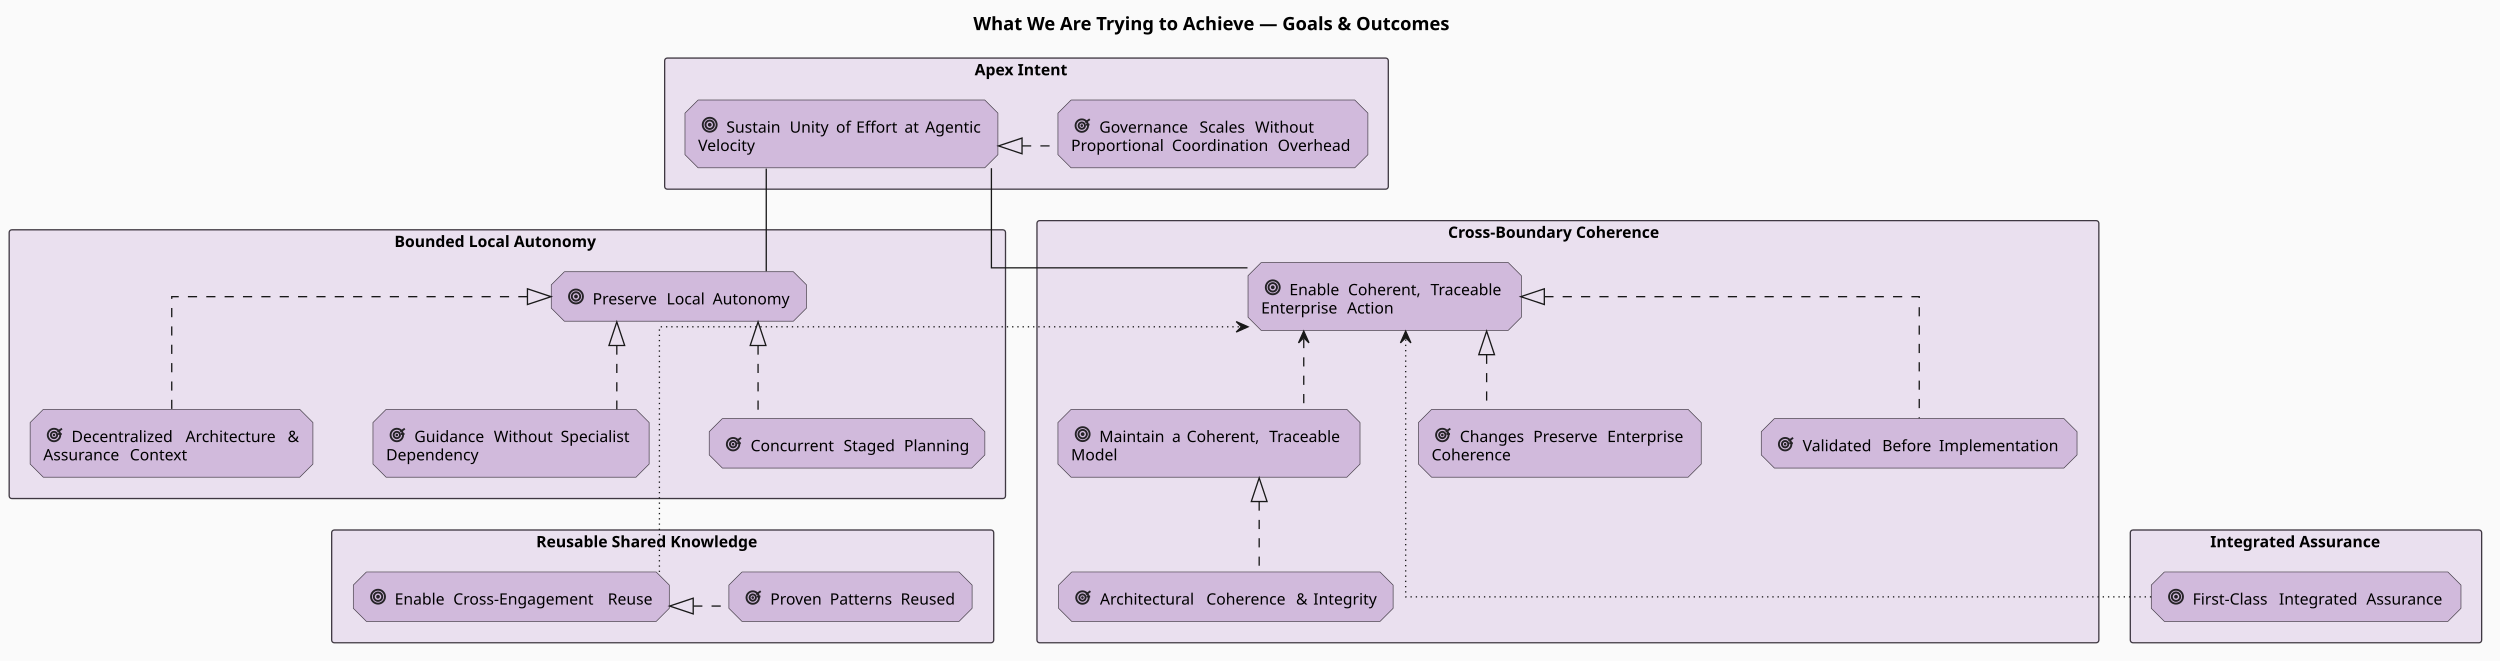
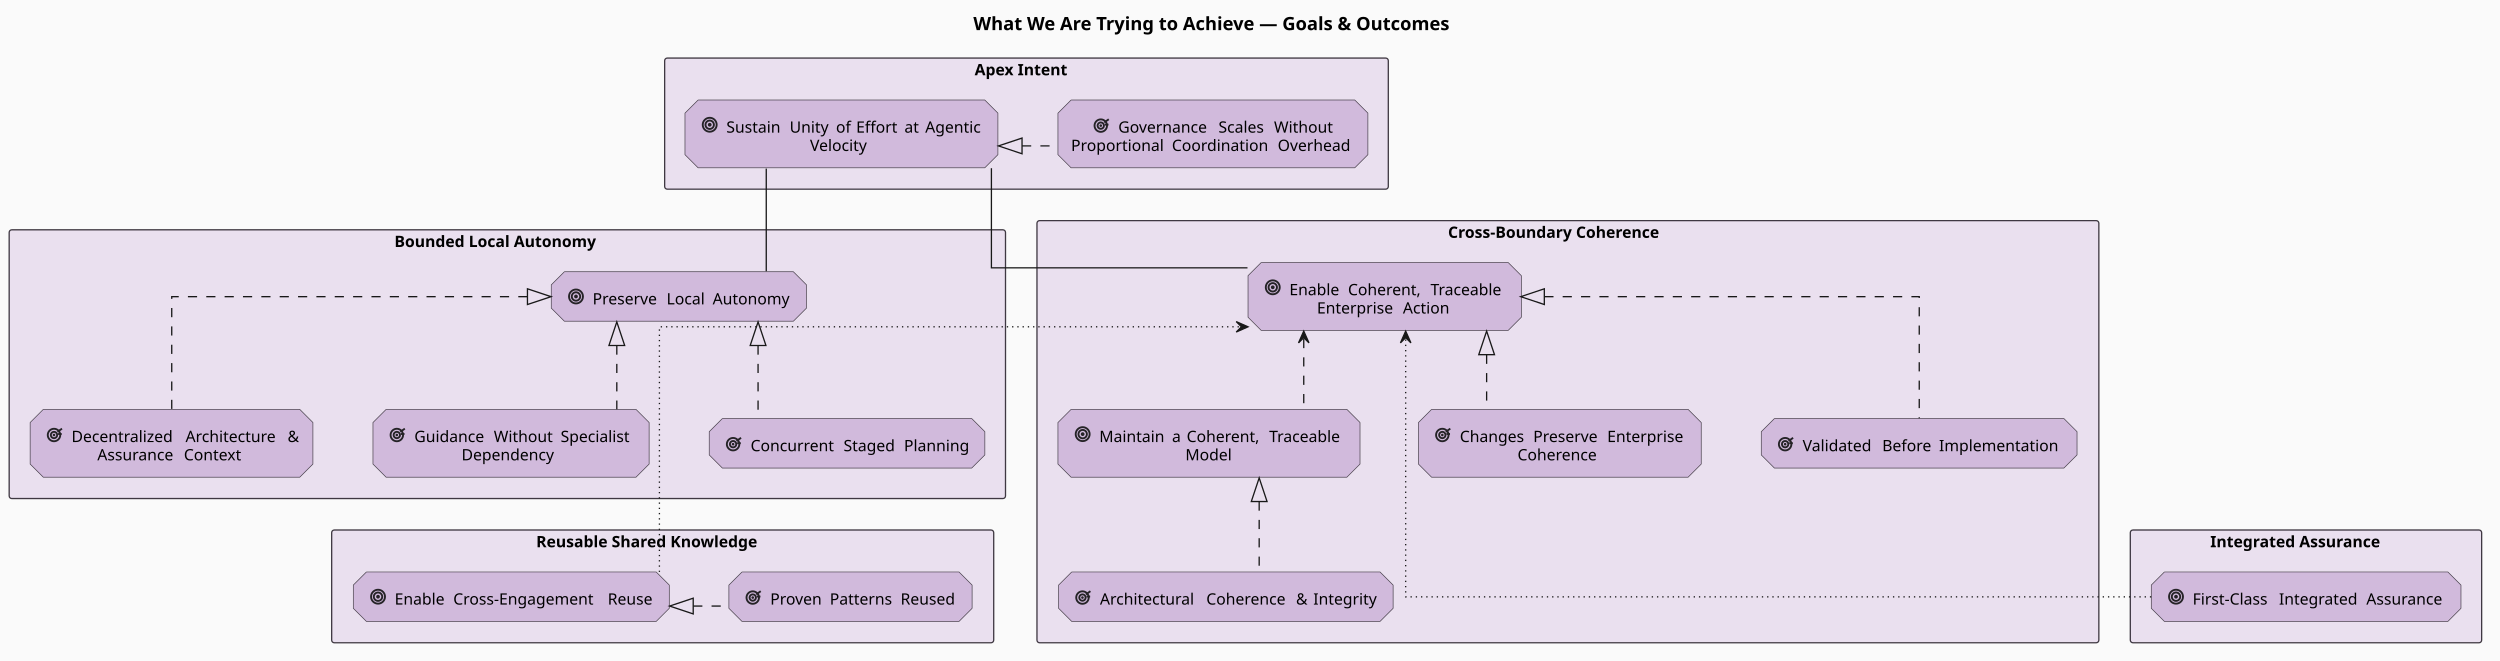
<svg xmlns="http://www.w3.org/2000/svg" contentStyleType="text/css" data-diagram-type="DESCRIPTION" height="504px" preserveAspectRatio="none" style="width:1907px;height:504px;background:#FAFAFA;" version="1.1" viewBox="0 0 1907 504" width="1907px" zoomAndPan="magnify">
  <defs />
  <g>
    <rect fill="#FAFAFA" height="504" style="stroke:none;stroke-width:1;" width="1907" x="0" y="0" />
-     <g class="title" data-source-line="43">
+     <g class="title" data-source-line="44">
      <text fill="#000000" font-family="sans-serif" font-size="14" font-weight="700" lengthAdjust="spacing" textLength="415.071" x="742.464" y="22.995">What We Are Trying to Achieve — Goals &amp; Outcomes</text>
    </g>
-     <g class="cluster" data-qualified-name="Apex Intent" data-source-line="45" id="ent0002">
+     <g class="cluster" data-qualified-name="Apex Intent" data-source-line="46" id="ent0002">
      <rect fill="#EAE0EF" height="100" rx="2" ry="2" style="stroke:#3F3842;stroke-width:1;" width="552" x="507" y="44.297" />
      <text fill="#000000" font-family="sans-serif" font-size="12" font-weight="700" lengthAdjust="spacing" textLength="79.096" x="743.452" y="57.435">Apex Intent</text>
    </g>
-     <g class="cluster" data-qualified-name="Bounded Local Autonomy" data-source-line="51" id="ent0006">
+     <g class="cluster" data-qualified-name="Bounded Local Autonomy" data-source-line="52" id="ent0006">
      <rect fill="#EAE0EF" height="205" rx="2" ry="2" style="stroke:#3F3842;stroke-width:1;" width="760" x="7" y="175.297" />
      <text fill="#000000" font-family="sans-serif" font-size="12" font-weight="700" lengthAdjust="spacing" textLength="172.289" x="300.856" y="188.435">Bounded Local Autonomy</text>
    </g>
-     <g class="cluster" data-qualified-name="Cross-Boundary Coherence" data-source-line="61" id="ent0014">
+     <g class="cluster" data-qualified-name="Cross-Boundary Coherence" data-source-line="62" id="ent0014">
      <rect fill="#EAE0EF" height="322" rx="2" ry="2" style="stroke:#3F3842;stroke-width:1;" width="810" x="791" y="168.297" />
      <text fill="#000000" font-family="sans-serif" font-size="12" font-weight="700" lengthAdjust="spacing" textLength="182.9" x="1104.55" y="181.435">Cross-Boundary Coherence</text>
    </g>
-     <g class="cluster" data-qualified-name="Reusable Shared Knowledge" data-source-line="73" id="ent0024">
+     <g class="cluster" data-qualified-name="Reusable Shared Knowledge" data-source-line="74" id="ent0024">
      <rect fill="#EAE0EF" height="86" rx="2" ry="2" style="stroke:#3F3842;stroke-width:1;" width="505" x="253" y="404.297" />
      <text fill="#000000" font-family="sans-serif" font-size="12" font-weight="700" lengthAdjust="spacing" textLength="193.031" x="408.984" y="417.435">Reusable Shared Knowledge</text>
    </g>
-     <g class="cluster" data-qualified-name="Integrated Assurance" data-source-line="79" id="ent0028">
+     <g class="cluster" data-qualified-name="Integrated Assurance" data-source-line="80" id="ent0028">
      <rect fill="#EAE0EF" height="86" rx="2" ry="2" style="stroke:#3F3842;stroke-width:1;" width="268" x="1625" y="404.297" />
      <text fill="#000000" font-family="sans-serif" font-size="12" font-weight="700" lengthAdjust="spacing" textLength="146.057" x="1685.972" y="417.435">Integrated Assurance</text>
    </g>
-     <g class="entity" data-qualified-name="Apex Intent.GOL_FCfDuc" data-source-line="46" id="ent0003">
+     <g class="entity" data-qualified-name="Apex Intent.GOL_FCfDuc" data-source-line="47" id="ent0003">
      <path d="M532.5,76.297 L751.2,76.297 L761.2,86.297 L761.2,117.989 L751.2,127.989 L532.5,127.989 L522.5,117.989 L522.5,86.297 L532.5,76.297" fill="#D1BADC" style="stroke:#3F3842;stroke-width:0.5;" />
      <ellipse cx="541.361" cy="95.158" fill="none" rx="5.317" ry="5.317" style="stroke:#252327;stroke-width:1.44;" />
      <ellipse cx="541.361" cy="95.158" fill="none" rx="3.212" ry="3.212" style="stroke:#252327;stroke-width:1.44;" />
      <ellipse cx="541.361" cy="95.158" fill="#252327" rx="1.44" ry="1.44" style="stroke:none;stroke-width:1.44;" />
      <text fill="#000000" font-family="sans-serif" font-size="12" lengthAdjust="spacing" textLength="3.814" x="550.223" y="101.19"> </text>
      <text fill="#000000" font-family="sans-serif" font-size="12" lengthAdjust="spacing" textLength="44.473" x="554.038" y="101.19">Sustain</text>
      <text fill="#000000" font-family="sans-serif" font-size="12" lengthAdjust="spacing" textLength="3.814" x="598.51" y="101.19"> </text>
      <text fill="#000000" font-family="sans-serif" font-size="12" lengthAdjust="spacing" textLength="31.529" x="602.325" y="101.19">Unity</text>
      <text fill="#000000" font-family="sans-serif" font-size="12" lengthAdjust="spacing" textLength="3.814" x="633.854" y="101.19"> </text>
      <text fill="#000000" font-family="sans-serif" font-size="12" lengthAdjust="spacing" textLength="11.566" x="637.668" y="101.19">of</text>
      <text fill="#000000" font-family="sans-serif" font-size="12" lengthAdjust="spacing" textLength="3.814" x="649.235" y="101.19"> </text>
      <text fill="#000000" font-family="sans-serif" font-size="12" lengthAdjust="spacing" textLength="33.012" x="653.049" y="101.19">Effort</text>
      <text fill="#000000" font-family="sans-serif" font-size="12" lengthAdjust="spacing" textLength="3.814" x="686.061" y="101.19"> </text>
      <text fill="#000000" font-family="sans-serif" font-size="12" lengthAdjust="spacing" textLength="12.059" x="689.875" y="101.19">at</text>
      <text fill="#000000" font-family="sans-serif" font-size="12" lengthAdjust="spacing" textLength="3.814" x="701.934" y="101.19"> </text>
      <text fill="#000000" font-family="sans-serif" font-size="12" lengthAdjust="spacing" textLength="45.451" x="705.749" y="101.19">Agentic</text>
-       <text fill="#000000" font-family="sans-serif" font-size="12" lengthAdjust="spacing" textLength="48.006" x="532.5" y="115.159">Velocity</text>
-     </g>
-     <g class="entity" data-qualified-name="Apex Intent.OUT_aOcRl9" data-source-line="47" id="ent0004">
+       <text fill="#000000" font-family="sans-serif" font-size="12" lengthAdjust="spacing" textLength="48.006" x="617.847" y="115.159">Velocity</text>
+     </g>
+     <g class="entity" data-qualified-name="Apex Intent.OUT_aOcRl9" data-source-line="48" id="ent0004">
      <path d="M817,76.297 L1033.422,76.297 L1043.422,86.297 L1043.422,117.989 L1033.422,127.989 L817,127.989 L807,117.989 L807,86.297 L817,76.297" fill="#D1BADC" style="stroke:#3F3842;stroke-width:0.5;" />
-       <ellipse cx="825.197" cy="95.823" fill="none" rx="4.763" ry="4.763" style="stroke:#252327;stroke-width:1.44;" />
-       <ellipse cx="825.197" cy="95.823" fill="none" rx="2.437" ry="2.437" style="stroke:#252327;stroke-width:1.44;" />
-       <path d="M828.276,93.973 L827.434,92.799 L830.868,90.362 L831.71,91.536" fill="#252327" />
-       <path d="M828.298,94.328 L831.068,94.328 L831.068,95.768 L828.298,95.768" fill="#252327" />
-       <ellipse cx="825.197" cy="95.823" fill="#252327" rx="0.997" ry="0.997" style="stroke:none;stroke-width:1.44;" />
-       <text fill="#000000" font-family="sans-serif" font-size="12" lengthAdjust="spacing" textLength="3.814" x="834.723" y="101.19"> </text>
-       <text fill="#000000" font-family="sans-serif" font-size="12" lengthAdjust="spacing" textLength="72.603" x="838.538" y="101.19">Governance</text>
-       <text fill="#000000" font-family="sans-serif" font-size="12" lengthAdjust="spacing" textLength="3.814" x="911.141" y="101.19"> </text>
-       <text fill="#000000" font-family="sans-serif" font-size="12" lengthAdjust="spacing" textLength="38.537" x="914.956" y="101.19">Scales</text>
-       <text fill="#000000" font-family="sans-serif" font-size="12" lengthAdjust="spacing" textLength="3.814" x="953.493" y="101.19"> </text>
-       <text fill="#000000" font-family="sans-serif" font-size="12" lengthAdjust="spacing" textLength="47.162" x="957.307" y="101.19">Without</text>
+       <ellipse cx="839.673" cy="95.823" fill="none" rx="4.763" ry="4.763" style="stroke:#252327;stroke-width:1.44;" />
+       <ellipse cx="839.673" cy="95.823" fill="none" rx="2.437" ry="2.437" style="stroke:#252327;stroke-width:1.44;" />
+       <path d="M842.753,93.973 L841.911,92.799 L845.345,90.362 L846.187,91.536" fill="#252327" />
+       <path d="M842.775,94.328 L845.544,94.328 L845.544,95.768 L842.775,95.768" fill="#252327" />
+       <ellipse cx="839.673" cy="95.823" fill="#252327" rx="0.997" ry="0.997" style="stroke:none;stroke-width:1.44;" />
+       <text fill="#000000" font-family="sans-serif" font-size="12" lengthAdjust="spacing" textLength="3.814" x="849.199" y="101.19"> </text>
+       <text fill="#000000" font-family="sans-serif" font-size="12" lengthAdjust="spacing" textLength="72.603" x="853.014" y="101.19">Governance</text>
+       <text fill="#000000" font-family="sans-serif" font-size="12" lengthAdjust="spacing" textLength="3.814" x="925.617" y="101.19"> </text>
+       <text fill="#000000" font-family="sans-serif" font-size="12" lengthAdjust="spacing" textLength="38.537" x="929.432" y="101.19">Scales</text>
+       <text fill="#000000" font-family="sans-serif" font-size="12" lengthAdjust="spacing" textLength="3.814" x="967.969" y="101.19"> </text>
+       <text fill="#000000" font-family="sans-serif" font-size="12" lengthAdjust="spacing" textLength="47.162" x="971.783" y="101.19">Without</text>
      <text fill="#000000" font-family="sans-serif" font-size="12" lengthAdjust="spacing" textLength="73.078" x="817" y="115.159">Proportional</text>
      <text fill="#000000" font-family="sans-serif" font-size="12" lengthAdjust="spacing" textLength="3.814" x="890.078" y="115.159"> </text>
      <text fill="#000000" font-family="sans-serif" font-size="12" lengthAdjust="spacing" textLength="76.893" x="893.893" y="115.159">Coordination</text>
      <text fill="#000000" font-family="sans-serif" font-size="12" lengthAdjust="spacing" textLength="3.814" x="970.785" y="115.159"> </text>
      <text fill="#000000" font-family="sans-serif" font-size="12" lengthAdjust="spacing" textLength="58.822" x="974.6" y="115.159">Overhead</text>
    </g>
-     <g class="entity" data-qualified-name="Bounded Local Autonomy.GOL_L4Ceuf" data-source-line="52" id="ent0007">
+     <g class="entity" data-qualified-name="Bounded Local Autonomy.GOL_L4Ceuf" data-source-line="53" id="ent0007">
      <path d="M430.5,207.297 L605.184,207.297 L615.184,217.297 L615.184,235.02 L605.184,245.02 L430.5,245.02 L420.5,235.02 L420.5,217.297 L430.5,207.297" fill="#D1BADC" style="stroke:#3F3842;stroke-width:0.5;" />
      <ellipse cx="439.361" cy="226.158" fill="none" rx="5.317" ry="5.317" style="stroke:#252327;stroke-width:1.44;" />
      <ellipse cx="439.361" cy="226.158" fill="none" rx="3.212" ry="3.212" style="stroke:#252327;stroke-width:1.44;" />
      <ellipse cx="439.361" cy="226.158" fill="#252327" rx="1.44" ry="1.44" style="stroke:none;stroke-width:1.44;" />
      <text fill="#000000" font-family="sans-serif" font-size="12" lengthAdjust="spacing" textLength="3.814" x="448.223" y="232.19"> </text>
      <text fill="#000000" font-family="sans-serif" font-size="12" lengthAdjust="spacing" textLength="52.605" x="452.038" y="232.19">Preserve</text>
      <text fill="#000000" font-family="sans-serif" font-size="12" lengthAdjust="spacing" textLength="3.814" x="504.643" y="232.19"> </text>
      <text fill="#000000" font-family="sans-serif" font-size="12" lengthAdjust="spacing" textLength="31.312" x="508.457" y="232.19">Local</text>
      <text fill="#000000" font-family="sans-serif" font-size="12" lengthAdjust="spacing" textLength="3.814" x="539.77" y="232.19"> </text>
      <text fill="#000000" font-family="sans-serif" font-size="12" lengthAdjust="spacing" textLength="61.6" x="543.584" y="232.19">Autonomy</text>
    </g>
-     <g class="entity" data-qualified-name="Bounded Local Autonomy.OUT_gUhH8d" data-source-line="53" id="ent0008">
+     <g class="entity" data-qualified-name="Bounded Local Autonomy.OUT_gUhH8d" data-source-line="54" id="ent0008">
      <path d="M33,312.297 L228.684,312.297 L238.684,322.297 L238.684,353.989 L228.684,363.989 L33,363.989 L23,353.989 L23,322.297 L33,312.297" fill="#D1BADC" style="stroke:#3F3842;stroke-width:0.5;" />
      <ellipse cx="41.197" cy="331.823" fill="none" rx="4.763" ry="4.763" style="stroke:#252327;stroke-width:1.44;" />
      <ellipse cx="41.197" cy="331.823" fill="none" rx="2.437" ry="2.437" style="stroke:#252327;stroke-width:1.44;" />
      <path d="M44.276,329.973 L43.434,328.799 L46.868,326.362 L47.71,327.536" fill="#252327" />
      <path d="M44.298,330.328 L47.068,330.328 L47.068,331.768 L44.298,331.768" fill="#252327" />
      <ellipse cx="41.197" cy="331.823" fill="#252327" rx="0.997" ry="0.997" style="stroke:none;stroke-width:1.44;" />
      <text fill="#000000" font-family="sans-serif" font-size="12" lengthAdjust="spacing" textLength="3.814" x="50.723" y="337.19"> </text>
      <text fill="#000000" font-family="sans-serif" font-size="12" lengthAdjust="spacing" textLength="83.168" x="54.538" y="337.19">Decentralized</text>
      <text fill="#000000" font-family="sans-serif" font-size="12" lengthAdjust="spacing" textLength="3.814" x="137.706" y="337.19"> </text>
      <text fill="#000000" font-family="sans-serif" font-size="12" lengthAdjust="spacing" textLength="73.992" x="141.52" y="337.19">Architecture</text>
      <text fill="#000000" font-family="sans-serif" font-size="12" lengthAdjust="spacing" textLength="3.814" x="215.512" y="337.19"> </text>
      <text fill="#000000" font-family="sans-serif" font-size="12" lengthAdjust="spacing" textLength="9.357" x="219.327" y="337.19">&amp;</text>
-       <text fill="#000000" font-family="sans-serif" font-size="12" lengthAdjust="spacing" textLength="62.191" x="33" y="351.159">Assurance</text>
-       <text fill="#000000" font-family="sans-serif" font-size="12" lengthAdjust="spacing" textLength="3.814" x="95.191" y="351.159"> </text>
-       <text fill="#000000" font-family="sans-serif" font-size="12" lengthAdjust="spacing" textLength="47.221" x="99.006" y="351.159">Context</text>
-     </g>
-     <g class="entity" data-qualified-name="Bounded Local Autonomy.OUT_FXFGrO" data-source-line="54" id="ent0009">
+       <text fill="#000000" font-family="sans-serif" font-size="12" lengthAdjust="spacing" textLength="62.191" x="74.229" y="351.159">Assurance</text>
+       <text fill="#000000" font-family="sans-serif" font-size="12" lengthAdjust="spacing" textLength="3.814" x="136.42" y="351.159"> </text>
+       <text fill="#000000" font-family="sans-serif" font-size="12" lengthAdjust="spacing" textLength="47.221" x="140.235" y="351.159">Context</text>
+     </g>
+     <g class="entity" data-qualified-name="Bounded Local Autonomy.OUT_FXFGrO" data-source-line="55" id="ent0009">
      <path d="M294.5,312.297 L485.151,312.297 L495.151,322.297 L495.151,353.989 L485.151,363.989 L294.5,363.989 L284.5,353.989 L284.5,322.297 L294.5,312.297" fill="#D1BADC" style="stroke:#3F3842;stroke-width:0.5;" />
      <ellipse cx="302.697" cy="331.823" fill="none" rx="4.763" ry="4.763" style="stroke:#252327;stroke-width:1.44;" />
      <ellipse cx="302.697" cy="331.823" fill="none" rx="2.437" ry="2.437" style="stroke:#252327;stroke-width:1.44;" />
      <path d="M305.776,329.973 L304.935,328.799 L308.368,326.362 L309.21,327.536" fill="#252327" />
      <path d="M305.798,330.328 L308.568,330.328 L308.568,331.768 L305.798,331.768" fill="#252327" />
      <ellipse cx="302.697" cy="331.823" fill="#252327" rx="0.997" ry="0.997" style="stroke:none;stroke-width:1.44;" />
      <text fill="#000000" font-family="sans-serif" font-size="12" lengthAdjust="spacing" textLength="3.814" x="312.223" y="337.19"> </text>
      <text fill="#000000" font-family="sans-serif" font-size="12" lengthAdjust="spacing" textLength="56.795" x="316.038" y="337.19">Guidance</text>
      <text fill="#000000" font-family="sans-serif" font-size="12" lengthAdjust="spacing" textLength="3.814" x="372.832" y="337.19"> </text>
      <text fill="#000000" font-family="sans-serif" font-size="12" lengthAdjust="spacing" textLength="47.162" x="376.647" y="337.19">Without</text>
      <text fill="#000000" font-family="sans-serif" font-size="12" lengthAdjust="spacing" textLength="3.814" x="423.809" y="337.19"> </text>
      <text fill="#000000" font-family="sans-serif" font-size="12" lengthAdjust="spacing" textLength="57.527" x="427.623" y="337.19">Specialist</text>
-       <text fill="#000000" font-family="sans-serif" font-size="12" lengthAdjust="spacing" textLength="75.533" x="294.5" y="351.159">Dependency</text>
-     </g>
-     <g class="entity" data-qualified-name="Bounded Local Autonomy.OUT_620dTh" data-source-line="55" id="ent0010">
+       <text fill="#000000" font-family="sans-serif" font-size="12" lengthAdjust="spacing" textLength="75.533" x="352.059" y="351.159">Dependency</text>
+     </g>
+     <g class="entity" data-qualified-name="Bounded Local Autonomy.OUT_620dTh" data-source-line="56" id="ent0010">
      <path d="M551,319.297 L741.241,319.297 L751.241,329.297 L751.241,347.02 L741.241,357.02 L551,357.02 L541,347.02 L541,329.297 L551,319.297" fill="#D1BADC" style="stroke:#3F3842;stroke-width:0.5;" />
      <ellipse cx="559.197" cy="338.823" fill="none" rx="4.763" ry="4.763" style="stroke:#252327;stroke-width:1.44;" />
      <ellipse cx="559.197" cy="338.823" fill="none" rx="2.437" ry="2.437" style="stroke:#252327;stroke-width:1.44;" />
      <path d="M562.276,336.973 L561.434,335.799 L564.868,333.362 L565.71,334.536" fill="#252327" />
      <path d="M562.298,337.328 L565.068,337.328 L565.068,338.768 L562.298,338.768" fill="#252327" />
      <ellipse cx="559.197" cy="338.823" fill="#252327" rx="0.997" ry="0.997" style="stroke:none;stroke-width:1.44;" />
      <text fill="#000000" font-family="sans-serif" font-size="12" lengthAdjust="spacing" textLength="3.814" x="568.723" y="344.19"> </text>
      <text fill="#000000" font-family="sans-serif" font-size="12" lengthAdjust="spacing" textLength="67.09" x="572.538" y="344.19">Concurrent</text>
      <text fill="#000000" font-family="sans-serif" font-size="12" lengthAdjust="spacing" textLength="3.814" x="639.627" y="344.19"> </text>
      <text fill="#000000" font-family="sans-serif" font-size="12" lengthAdjust="spacing" textLength="42.293" x="643.442" y="344.19">Staged</text>
      <text fill="#000000" font-family="sans-serif" font-size="12" lengthAdjust="spacing" textLength="3.814" x="685.735" y="344.19"> </text>
      <text fill="#000000" font-family="sans-serif" font-size="12" lengthAdjust="spacing" textLength="51.691" x="689.549" y="344.19">Planning</text>
    </g>
-     <g class="entity" data-qualified-name="Cross-Boundary Coherence.GOL_7RZp1S" data-source-line="62" id="ent0015">
+     <g class="entity" data-qualified-name="Cross-Boundary Coherence.GOL_7RZp1S" data-source-line="63" id="ent0015">
      <path d="M962,200.297 L1150.477,200.297 L1160.477,210.297 L1160.477,241.989 L1150.477,251.989 L962,251.989 L952,241.989 L952,210.297 L962,200.297" fill="#D1BADC" style="stroke:#3F3842;stroke-width:0.5;" />
      <ellipse cx="970.861" cy="219.158" fill="none" rx="5.317" ry="5.317" style="stroke:#252327;stroke-width:1.44;" />
      <ellipse cx="970.861" cy="219.158" fill="none" rx="3.212" ry="3.212" style="stroke:#252327;stroke-width:1.44;" />
      <ellipse cx="970.861" cy="219.158" fill="#252327" rx="1.44" ry="1.44" style="stroke:none;stroke-width:1.44;" />
      <text fill="#000000" font-family="sans-serif" font-size="12" lengthAdjust="spacing" textLength="3.814" x="979.723" y="225.19"> </text>
      <text fill="#000000" font-family="sans-serif" font-size="12" lengthAdjust="spacing" textLength="40.875" x="983.538" y="225.19">Enable</text>
      <text fill="#000000" font-family="sans-serif" font-size="12" lengthAdjust="spacing" textLength="3.814" x="1024.412" y="225.19"> </text>
      <text fill="#000000" font-family="sans-serif" font-size="12" lengthAdjust="spacing" textLength="59.15" x="1028.227" y="225.19">Coherent,</text>
      <text fill="#000000" font-family="sans-serif" font-size="12" lengthAdjust="spacing" textLength="3.814" x="1087.377" y="225.19"> </text>
      <text fill="#000000" font-family="sans-serif" font-size="12" lengthAdjust="spacing" textLength="59.285" x="1091.192" y="225.19">Traceable</text>
-       <text fill="#000000" font-family="sans-serif" font-size="12" lengthAdjust="spacing" textLength="61.728" x="962" y="239.159">Enterprise</text>
-       <text fill="#000000" font-family="sans-serif" font-size="12" lengthAdjust="spacing" textLength="3.814" x="1023.729" y="239.159"> </text>
-       <text fill="#000000" font-family="sans-serif" font-size="12" lengthAdjust="spacing" textLength="37.793" x="1027.543" y="239.159">Action</text>
-     </g>
-     <g class="entity" data-qualified-name="Cross-Boundary Coherence.GOL_Po1Qw3" data-source-line="63" id="ent0016">
+       <text fill="#000000" font-family="sans-serif" font-size="12" lengthAdjust="spacing" textLength="61.728" x="1004.571" y="239.159">Enterprise</text>
+       <text fill="#000000" font-family="sans-serif" font-size="12" lengthAdjust="spacing" textLength="3.814" x="1066.299" y="239.159"> </text>
+       <text fill="#000000" font-family="sans-serif" font-size="12" lengthAdjust="spacing" textLength="37.793" x="1070.113" y="239.159">Action</text>
+     </g>
+     <g class="entity" data-qualified-name="Cross-Boundary Coherence.GOL_Po1Qw3" data-source-line="64" id="ent0016">
      <path d="M817,312.297 L1027.415,312.297 L1037.415,322.297 L1037.415,353.989 L1027.415,363.989 L817,363.989 L807,353.989 L807,322.297 L817,312.297" fill="#D1BADC" style="stroke:#3F3842;stroke-width:0.5;" />
      <ellipse cx="825.861" cy="331.158" fill="none" rx="5.317" ry="5.317" style="stroke:#252327;stroke-width:1.44;" />
      <ellipse cx="825.861" cy="331.158" fill="none" rx="3.212" ry="3.212" style="stroke:#252327;stroke-width:1.44;" />
      <ellipse cx="825.861" cy="331.158" fill="#252327" rx="1.44" ry="1.44" style="stroke:none;stroke-width:1.44;" />
      <text fill="#000000" font-family="sans-serif" font-size="12" lengthAdjust="spacing" textLength="3.814" x="834.723" y="337.19"> </text>
      <text fill="#000000" font-family="sans-serif" font-size="12" lengthAdjust="spacing" textLength="51.645" x="838.538" y="337.19">Maintain</text>
      <text fill="#000000" font-family="sans-serif" font-size="12" lengthAdjust="spacing" textLength="3.814" x="890.182" y="337.19"> </text>
      <text fill="#000000" font-family="sans-serif" font-size="12" lengthAdjust="spacing" textLength="7.354" x="893.996" y="337.19">a</text>
      <text fill="#000000" font-family="sans-serif" font-size="12" lengthAdjust="spacing" textLength="3.814" x="901.35" y="337.19"> </text>
      <text fill="#000000" font-family="sans-serif" font-size="12" lengthAdjust="spacing" textLength="59.15" x="905.164" y="337.19">Coherent,</text>
      <text fill="#000000" font-family="sans-serif" font-size="12" lengthAdjust="spacing" textLength="3.814" x="964.315" y="337.19"> </text>
      <text fill="#000000" font-family="sans-serif" font-size="12" lengthAdjust="spacing" textLength="59.285" x="968.129" y="337.19">Traceable</text>
-       <text fill="#000000" font-family="sans-serif" font-size="12" lengthAdjust="spacing" textLength="36.029" x="817" y="351.159">Model</text>
-     </g>
-     <g class="entity" data-qualified-name="Cross-Boundary Coherence.OUT_CzOyck" data-source-line="64" id="ent0017">
+       <text fill="#000000" font-family="sans-serif" font-size="12" lengthAdjust="spacing" textLength="36.029" x="904.193" y="351.159">Model</text>
+     </g>
+     <g class="entity" data-qualified-name="Cross-Boundary Coherence.OUT_CzOyck" data-source-line="65" id="ent0017">
      <path d="M1092,312.297 L1287.696,312.297 L1297.696,322.297 L1297.696,353.989 L1287.696,363.989 L1092,363.989 L1082,353.989 L1082,322.297 L1092,312.297" fill="#D1BADC" style="stroke:#3F3842;stroke-width:0.5;" />
      <ellipse cx="1100.197" cy="331.823" fill="none" rx="4.763" ry="4.763" style="stroke:#252327;stroke-width:1.44;" />
      <ellipse cx="1100.197" cy="331.823" fill="none" rx="2.437" ry="2.437" style="stroke:#252327;stroke-width:1.44;" />
      <path d="M1103.276,329.973 L1102.435,328.799 L1105.868,326.362 L1106.71,327.536" fill="#252327" />
      <path d="M1103.299,330.328 L1106.068,330.328 L1106.068,331.768 L1103.299,331.768" fill="#252327" />
      <ellipse cx="1100.197" cy="331.823" fill="#252327" rx="0.997" ry="0.997" style="stroke:none;stroke-width:1.44;" />
      <text fill="#000000" font-family="sans-serif" font-size="12" lengthAdjust="spacing" textLength="3.814" x="1109.723" y="337.19"> </text>
      <text fill="#000000" font-family="sans-serif" font-size="12" lengthAdjust="spacing" textLength="52.195" x="1113.537" y="337.19">Changes</text>
      <text fill="#000000" font-family="sans-serif" font-size="12" lengthAdjust="spacing" textLength="3.814" x="1165.733" y="337.19"> </text>
      <text fill="#000000" font-family="sans-serif" font-size="12" lengthAdjust="spacing" textLength="52.605" x="1169.547" y="337.19">Preserve</text>
      <text fill="#000000" font-family="sans-serif" font-size="12" lengthAdjust="spacing" textLength="3.814" x="1222.153" y="337.19"> </text>
      <text fill="#000000" font-family="sans-serif" font-size="12" lengthAdjust="spacing" textLength="61.728" x="1225.967" y="337.19">Enterprise</text>
-       <text fill="#000000" font-family="sans-serif" font-size="12" lengthAdjust="spacing" textLength="64.611" x="1092" y="351.159">Coherence</text>
-     </g>
-     <g class="entity" data-qualified-name="Cross-Boundary Coherence.OUT_a5mNob" data-source-line="65" id="ent0018">
+       <text fill="#000000" font-family="sans-serif" font-size="12" lengthAdjust="spacing" textLength="64.611" x="1157.542" y="351.159">Coherence</text>
+     </g>
+     <g class="entity" data-qualified-name="Cross-Boundary Coherence.OUT_a5mNob" data-source-line="66" id="ent0018">
      <path d="M1353.5,319.297 L1574.356,319.297 L1584.356,329.297 L1584.356,347.02 L1574.356,357.02 L1353.5,357.02 L1343.5,347.02 L1343.5,329.297 L1353.5,319.297" fill="#D1BADC" style="stroke:#3F3842;stroke-width:0.5;" />
      <ellipse cx="1361.697" cy="338.823" fill="none" rx="4.763" ry="4.763" style="stroke:#252327;stroke-width:1.44;" />
      <ellipse cx="1361.697" cy="338.823" fill="none" rx="2.437" ry="2.437" style="stroke:#252327;stroke-width:1.44;" />
      <path d="M1364.776,336.973 L1363.935,335.799 L1367.368,333.362 L1368.21,334.536" fill="#252327" />
      <path d="M1364.799,337.328 L1367.568,337.328 L1367.568,338.768 L1364.799,338.768" fill="#252327" />
      <ellipse cx="1361.697" cy="338.823" fill="#252327" rx="0.997" ry="0.997" style="stroke:none;stroke-width:1.44;" />
      <text fill="#000000" font-family="sans-serif" font-size="12" lengthAdjust="spacing" textLength="3.814" x="1371.223" y="344.19"> </text>
      <text fill="#000000" font-family="sans-serif" font-size="12" lengthAdjust="spacing" textLength="56.906" x="1375.037" y="344.19">Validated</text>
      <text fill="#000000" font-family="sans-serif" font-size="12" lengthAdjust="spacing" textLength="3.814" x="1431.944" y="344.19"> </text>
      <text fill="#000000" font-family="sans-serif" font-size="12" lengthAdjust="spacing" textLength="39.498" x="1435.758" y="344.19">Before</text>
      <text fill="#000000" font-family="sans-serif" font-size="12" lengthAdjust="spacing" textLength="3.814" x="1475.256" y="344.19"> </text>
      <text fill="#000000" font-family="sans-serif" font-size="12" lengthAdjust="spacing" textLength="95.285" x="1479.071" y="344.19">Implementation</text>
    </g>
-     <g class="entity" data-qualified-name="Cross-Boundary Coherence.OUT_LrpdG0" data-source-line="66" id="ent0019">
+     <g class="entity" data-qualified-name="Cross-Boundary Coherence.OUT_LrpdG0" data-source-line="67" id="ent0019">
      <path d="M817.5,436.297 L1052.67,436.297 L1062.67,446.297 L1062.67,464.02 L1052.67,474.02 L817.5,474.02 L807.5,464.02 L807.5,446.297 L817.5,436.297" fill="#D1BADC" style="stroke:#3F3842;stroke-width:0.5;" />
      <ellipse cx="825.697" cy="455.823" fill="none" rx="4.763" ry="4.763" style="stroke:#252327;stroke-width:1.44;" />
      <ellipse cx="825.697" cy="455.823" fill="none" rx="2.437" ry="2.437" style="stroke:#252327;stroke-width:1.44;" />
      <path d="M828.776,453.973 L827.934,452.799 L831.368,450.362 L832.21,451.536" fill="#252327" />
      <path d="M828.798,454.328 L831.568,454.328 L831.568,455.768 L828.798,455.768" fill="#252327" />
      <ellipse cx="825.697" cy="455.823" fill="#252327" rx="0.997" ry="0.997" style="stroke:none;stroke-width:1.44;" />
      <text fill="#000000" font-family="sans-serif" font-size="12" lengthAdjust="spacing" textLength="3.814" x="835.223" y="461.19"> </text>
      <text fill="#000000" font-family="sans-serif" font-size="12" lengthAdjust="spacing" textLength="77.297" x="839.038" y="461.19">Architectural</text>
      <text fill="#000000" font-family="sans-serif" font-size="12" lengthAdjust="spacing" textLength="3.814" x="916.334" y="461.19"> </text>
      <text fill="#000000" font-family="sans-serif" font-size="12" lengthAdjust="spacing" textLength="64.611" x="920.149" y="461.19">Coherence</text>
      <text fill="#000000" font-family="sans-serif" font-size="12" lengthAdjust="spacing" textLength="3.814" x="984.76" y="461.19"> </text>
      <text fill="#000000" font-family="sans-serif" font-size="12" lengthAdjust="spacing" textLength="9.357" x="988.575" y="461.19">&amp;</text>
      <text fill="#000000" font-family="sans-serif" font-size="12" lengthAdjust="spacing" textLength="3.814" x="997.932" y="461.19"> </text>
      <text fill="#000000" font-family="sans-serif" font-size="12" lengthAdjust="spacing" textLength="50.924" x="1001.746" y="461.19">Integrity</text>
    </g>
-     <g class="entity" data-qualified-name="Reusable Shared Knowledge.GOL_kCcPph" data-source-line="74" id="ent0025">
+     <g class="entity" data-qualified-name="Reusable Shared Knowledge.GOL_kCcPph" data-source-line="75" id="ent0025">
      <path d="M279.5,436.297 L500.532,436.297 L510.532,446.297 L510.532,464.02 L500.532,474.02 L279.5,474.02 L269.5,464.02 L269.5,446.297 L279.5,436.297" fill="#D1BADC" style="stroke:#3F3842;stroke-width:0.5;" />
      <ellipse cx="288.361" cy="455.158" fill="none" rx="5.317" ry="5.317" style="stroke:#252327;stroke-width:1.44;" />
      <ellipse cx="288.361" cy="455.158" fill="none" rx="3.212" ry="3.212" style="stroke:#252327;stroke-width:1.44;" />
      <ellipse cx="288.361" cy="455.158" fill="#252327" rx="1.44" ry="1.44" style="stroke:none;stroke-width:1.44;" />
      <text fill="#000000" font-family="sans-serif" font-size="12" lengthAdjust="spacing" textLength="3.814" x="297.223" y="461.19"> </text>
      <text fill="#000000" font-family="sans-serif" font-size="12" lengthAdjust="spacing" textLength="40.875" x="301.038" y="461.19">Enable</text>
      <text fill="#000000" font-family="sans-serif" font-size="12" lengthAdjust="spacing" textLength="3.814" x="341.913" y="461.19"> </text>
      <text fill="#000000" font-family="sans-serif" font-size="12" lengthAdjust="spacing" textLength="114.029" x="345.727" y="461.19">Cross-Engagement</text>
      <text fill="#000000" font-family="sans-serif" font-size="12" lengthAdjust="spacing" textLength="3.814" x="459.756" y="461.19"> </text>
      <text fill="#000000" font-family="sans-serif" font-size="12" lengthAdjust="spacing" textLength="36.961" x="463.571" y="461.19">Reuse</text>
    </g>
-     <g class="entity" data-qualified-name="Reusable Shared Knowledge.OUT_edEkJa" data-source-line="75" id="ent0026">
+     <g class="entity" data-qualified-name="Reusable Shared Knowledge.OUT_edEkJa" data-source-line="76" id="ent0026">
      <path d="M566,436.297 L731.52,436.297 L741.52,446.297 L741.52,464.02 L731.52,474.02 L566,474.02 L556,464.02 L556,446.297 L566,436.297" fill="#D1BADC" style="stroke:#3F3842;stroke-width:0.5;" />
      <ellipse cx="574.197" cy="455.823" fill="none" rx="4.763" ry="4.763" style="stroke:#252327;stroke-width:1.44;" />
      <ellipse cx="574.197" cy="455.823" fill="none" rx="2.437" ry="2.437" style="stroke:#252327;stroke-width:1.44;" />
      <path d="M577.276,453.973 L576.434,452.799 L579.868,450.362 L580.71,451.536" fill="#252327" />
      <path d="M577.298,454.328 L580.068,454.328 L580.068,455.768 L577.298,455.768" fill="#252327" />
      <ellipse cx="574.197" cy="455.823" fill="#252327" rx="0.997" ry="0.997" style="stroke:none;stroke-width:1.44;" />
      <text fill="#000000" font-family="sans-serif" font-size="12" lengthAdjust="spacing" textLength="3.814" x="583.723" y="461.19"> </text>
      <text fill="#000000" font-family="sans-serif" font-size="12" lengthAdjust="spacing" textLength="41.602" x="587.538" y="461.19">Proven</text>
      <text fill="#000000" font-family="sans-serif" font-size="12" lengthAdjust="spacing" textLength="3.814" x="629.139" y="461.19"> </text>
      <text fill="#000000" font-family="sans-serif" font-size="12" lengthAdjust="spacing" textLength="50.174" x="632.953" y="461.19">Patterns</text>
      <text fill="#000000" font-family="sans-serif" font-size="12" lengthAdjust="spacing" textLength="3.814" x="683.127" y="461.19"> </text>
      <text fill="#000000" font-family="sans-serif" font-size="12" lengthAdjust="spacing" textLength="44.578" x="686.942" y="461.19">Reused</text>
    </g>
-     <g class="entity" data-qualified-name="Integrated Assurance.GOL_AoatzG" data-source-line="80" id="ent0029">
+     <g class="entity" data-qualified-name="Integrated Assurance.GOL_AoatzG" data-source-line="81" id="ent0029">
      <path d="M1651,436.297 L1867.227,436.297 L1877.227,446.297 L1877.227,464.02 L1867.227,474.02 L1651,474.02 L1641,464.02 L1641,446.297 L1651,436.297" fill="#D1BADC" style="stroke:#3F3842;stroke-width:0.5;" />
      <ellipse cx="1659.861" cy="455.158" fill="none" rx="5.317" ry="5.317" style="stroke:#252327;stroke-width:1.44;" />
      <ellipse cx="1659.861" cy="455.158" fill="none" rx="3.212" ry="3.212" style="stroke:#252327;stroke-width:1.44;" />
      <ellipse cx="1659.861" cy="455.158" fill="#252327" rx="1.44" ry="1.44" style="stroke:none;stroke-width:1.44;" />
      <text fill="#000000" font-family="sans-serif" font-size="12" lengthAdjust="spacing" textLength="3.814" x="1668.723" y="461.19"> </text>
      <text fill="#000000" font-family="sans-serif" font-size="12" lengthAdjust="spacing" textLength="62.027" x="1672.537" y="461.19">First-Class</text>
      <text fill="#000000" font-family="sans-serif" font-size="12" lengthAdjust="spacing" textLength="3.814" x="1734.565" y="461.19"> </text>
      <text fill="#000000" font-family="sans-serif" font-size="12" lengthAdjust="spacing" textLength="62.842" x="1738.379" y="461.19">Integrated</text>
      <text fill="#000000" font-family="sans-serif" font-size="12" lengthAdjust="spacing" textLength="3.814" x="1801.221" y="461.19"> </text>
      <text fill="#000000" font-family="sans-serif" font-size="12" lengthAdjust="spacing" textLength="62.191" x="1805.036" y="461.19">Assurance</text>
    </g>
-     <g class="link" data-entity-1="ent0003" data-entity-2="ent0004" data-link-type="extension" data-source-line="88" id="lnk35">
+     <g class="link" data-entity-1="ent0003" data-entity-2="ent0004" data-link-type="extension" data-source-line="89" id="lnk35">
      <path d="M779.61,111.297 C794.54,111.297 791.81,111.297 806.72,111.297" fill="none" id="GOL_FCfDuc-backto-OUT_aOcRl9" style="stroke:#181818;stroke-width:1;stroke-dasharray:7,7;" />
      <polygon fill="none" points="761.61,111.297,779.61,117.297,779.61,105.297,761.61,111.297" style="stroke:#181818;stroke-width:1;" />
    </g>
-     <g class="link" data-entity-1="ent0007" data-entity-2="ent0009" data-link-type="extension" data-source-line="96" id="lnk43">
+     <g class="link" data-entity-1="ent0007" data-entity-2="ent0009" data-link-type="extension" data-source-line="97" id="lnk43">
      <path d="M470.5,263.547 C470.5,281.937 470.5,291.787 470.5,312.177" fill="none" id="GOL_L4Ceuf-backto-OUT_FXFGrO" style="stroke:#181818;stroke-width:1;stroke-dasharray:7,7;" />
      <polygon fill="none" points="470.5,245.547,464.5,263.547,476.5,263.547,470.5,245.547" style="stroke:#181818;stroke-width:1;" />
    </g>
-     <g class="link" data-entity-1="ent0015" data-entity-2="ent0017" data-link-type="extension" data-source-line="98" id="lnk47">
+     <g class="link" data-entity-1="ent0015" data-entity-2="ent0017" data-link-type="extension" data-source-line="99" id="lnk47">
      <path d="M1134,270.557 C1134,288.527 1134,294.267 1134,312.207" fill="none" id="GOL_7RZp1S-backto-OUT_CzOyck" style="stroke:#181818;stroke-width:1;stroke-dasharray:7,7;" />
      <polygon fill="none" points="1134,252.557,1128,270.557,1140,270.557,1134,252.557" style="stroke:#181818;stroke-width:1;" />
    </g>
-     <g class="link" data-entity-1="ent0016" data-entity-2="ent0019" data-link-type="extension" data-source-line="100" id="lnk51">
+     <g class="link" data-entity-1="ent0016" data-entity-2="ent0019" data-link-type="extension" data-source-line="101" id="lnk51">
      <path d="M960.5,382.557 C960.5,404.247 960.5,416.547 960.5,436.047" fill="none" id="GOL_Po1Qw3-backto-OUT_LrpdG0" style="stroke:#181818;stroke-width:1;stroke-dasharray:7,7;" />
      <polygon fill="none" points="960.5,364.557,954.5,382.557,966.5,382.557,960.5,364.557" style="stroke:#181818;stroke-width:1;" />
    </g>
-     <g class="link" data-entity-1="ent0025" data-entity-2="ent0026" data-link-type="extension" data-source-line="101" id="lnk53">
+     <g class="link" data-entity-1="ent0025" data-entity-2="ent0026" data-link-type="extension" data-source-line="102" id="lnk53">
      <path d="M528.78,462.297 C543.95,462.297 541.27,462.297 555.92,462.297" fill="none" id="GOL_kCcPph-backto-OUT_edEkJa" style="stroke:#181818;stroke-width:1;stroke-dasharray:7,7;" />
      <polygon fill="none" points="510.78,462.297,528.78,468.297,528.78,456.297,510.78,462.297" style="stroke:#181818;stroke-width:1;" />
    </g>
-     <g class="link" data-entity-1="ent0003" data-entity-2="ent0007" data-link-type="association" data-source-line="90" id="lnk36">
+     <g class="link" data-entity-1="ent0003" data-entity-2="ent0007" data-link-type="association" data-source-line="91" id="lnk36">
      <path d="M584.5,128.597 C584.5,152.057 584.5,185.857 584.5,206.927" fill="none" id="GOL_FCfDuc-GOL_L4Ceuf-1" style="stroke:#181818;stroke-width:1;" />
    </g>
-     <g class="link" data-entity-1="ent0003" data-entity-2="ent0015" data-link-type="association" data-source-line="91" id="lnk37">
+     <g class="link" data-entity-1="ent0003" data-entity-2="ent0015" data-link-type="association" data-source-line="92" id="lnk37">
      <path d="M756.25,128.297 C756.25,158.517 756.25,204.297 756.25,204.297 C756.25,204.297 865.08,204.297 951.58,204.297" fill="none" id="GOL_FCfDuc-GOL_7RZp1S" style="stroke:#181818;stroke-width:1;" />
    </g>
-     <g class="link" data-entity-1="ent0015" data-entity-2="ent0016" data-link-type="dependency" data-source-line="93" id="lnk39">
+     <g class="link" data-entity-1="ent0015" data-entity-2="ent0016" data-link-type="dependency" data-source-line="94" id="lnk39">
      <path d="M994.5,258.557 C994.5,276.527 994.5,294.267 994.5,312.207" fill="none" id="GOL_7RZp1S-backto-GOL_Po1Qw3" style="stroke:#181818;stroke-width:1;stroke-dasharray:7,7;" />
      <polygon fill="#181818" points="994.5,252.557,990.5,261.557,994.5,257.557,998.5,261.557,994.5,252.557" style="stroke:#181818;stroke-width:1;" />
    </g>
-     <g class="link" data-entity-1="ent0007" data-entity-2="ent0008" data-link-type="extension" data-source-line="95" id="lnk41">
+     <g class="link" data-entity-1="ent0007" data-entity-2="ent0008" data-link-type="extension" data-source-line="96" id="lnk41">
      <path d="M402.34,226.297 C287.7,226.297 131,226.297 131,226.297 C131,226.297 131,278.937 131,312.037" fill="none" id="GOL_L4Ceuf-backto-OUT_gUhH8d" style="stroke:#181818;stroke-width:1;stroke-dasharray:7,7;" />
      <polygon fill="none" points="420.34,226.297,402.34,220.297,402.34,232.297,420.34,226.297" style="stroke:#181818;stroke-width:1;" />
    </g>
-     <g class="link" data-entity-1="ent0007" data-entity-2="ent0010" data-link-type="extension" data-source-line="97" id="lnk45">
+     <g class="link" data-entity-1="ent0007" data-entity-2="ent0010" data-link-type="extension" data-source-line="98" id="lnk45">
      <path d="M578.25,263.547 C578.25,284.187 578.25,298.757 578.25,319.297" fill="none" id="GOL_L4Ceuf-backto-OUT_620dTh" style="stroke:#181818;stroke-width:1;stroke-dasharray:7,7;" />
      <polygon fill="none" points="578.25,245.547,572.25,263.547,584.25,263.547,578.25,245.547" style="stroke:#181818;stroke-width:1;" />
    </g>
-     <g class="link" data-entity-1="ent0015" data-entity-2="ent0018" data-link-type="extension" data-source-line="99" id="lnk49">
+     <g class="link" data-entity-1="ent0015" data-entity-2="ent0018" data-link-type="extension" data-source-line="100" id="lnk49">
      <path d="M1178.01,226.297 C1298.89,226.297 1464,226.297 1464,226.297 C1464,226.297 1464,287.017 1464,319.047" fill="none" id="GOL_7RZp1S-backto-OUT_a5mNob" style="stroke:#181818;stroke-width:1;stroke-dasharray:7,7;" />
      <polygon fill="none" points="1160.01,226.297,1178.01,232.297,1178.01,220.297,1160.01,226.297" style="stroke:#181818;stroke-width:1;" />
    </g>
-     <g class="link" data-entity-1="ent0025" data-entity-2="ent0015" data-link-type="dependency" data-source-line="103" id="lnk54">
+     <g class="link" data-entity-1="ent0025" data-entity-2="ent0015" data-link-type="dependency" data-source-line="104" id="lnk54">
      <path d="M503,436.287 C503,385.287 503,249.297 503,249.297 C503,249.297 785.79,249.297 945.98,249.297" fill="none" id="GOL_kCcPph-to-GOL_7RZp1S" style="stroke:#181818;stroke-width:1;stroke-dasharray:1,3;" />
      <polygon fill="#181818" points="951.98,249.297,942.98,245.297,946.98,249.297,942.98,253.297,951.98,249.297" style="stroke:#181818;stroke-width:1;" />
    </g>
-     <g class="link" data-entity-1="ent0029" data-entity-2="ent0015" data-link-type="dependency" data-source-line="104" id="lnk55">
+     <g class="link" data-entity-1="ent0029" data-entity-2="ent0015" data-link-type="dependency" data-source-line="105" id="lnk55">
      <path d="M1640.94,455.297 C1444.59,455.297 1072.25,455.297 1072.25,455.297 C1072.25,455.297 1072.25,318.717 1072.25,258.567" fill="none" id="GOL_AoatzG-to-GOL_7RZp1S" style="stroke:#181818;stroke-width:1;stroke-dasharray:1,3;" />
      <polygon fill="#181818" points="1072.25,252.567,1068.25,261.567,1072.25,257.567,1076.25,261.567,1072.25,252.567" style="stroke:#181818;stroke-width:1;" />
    </g>
  </g>
</svg>
